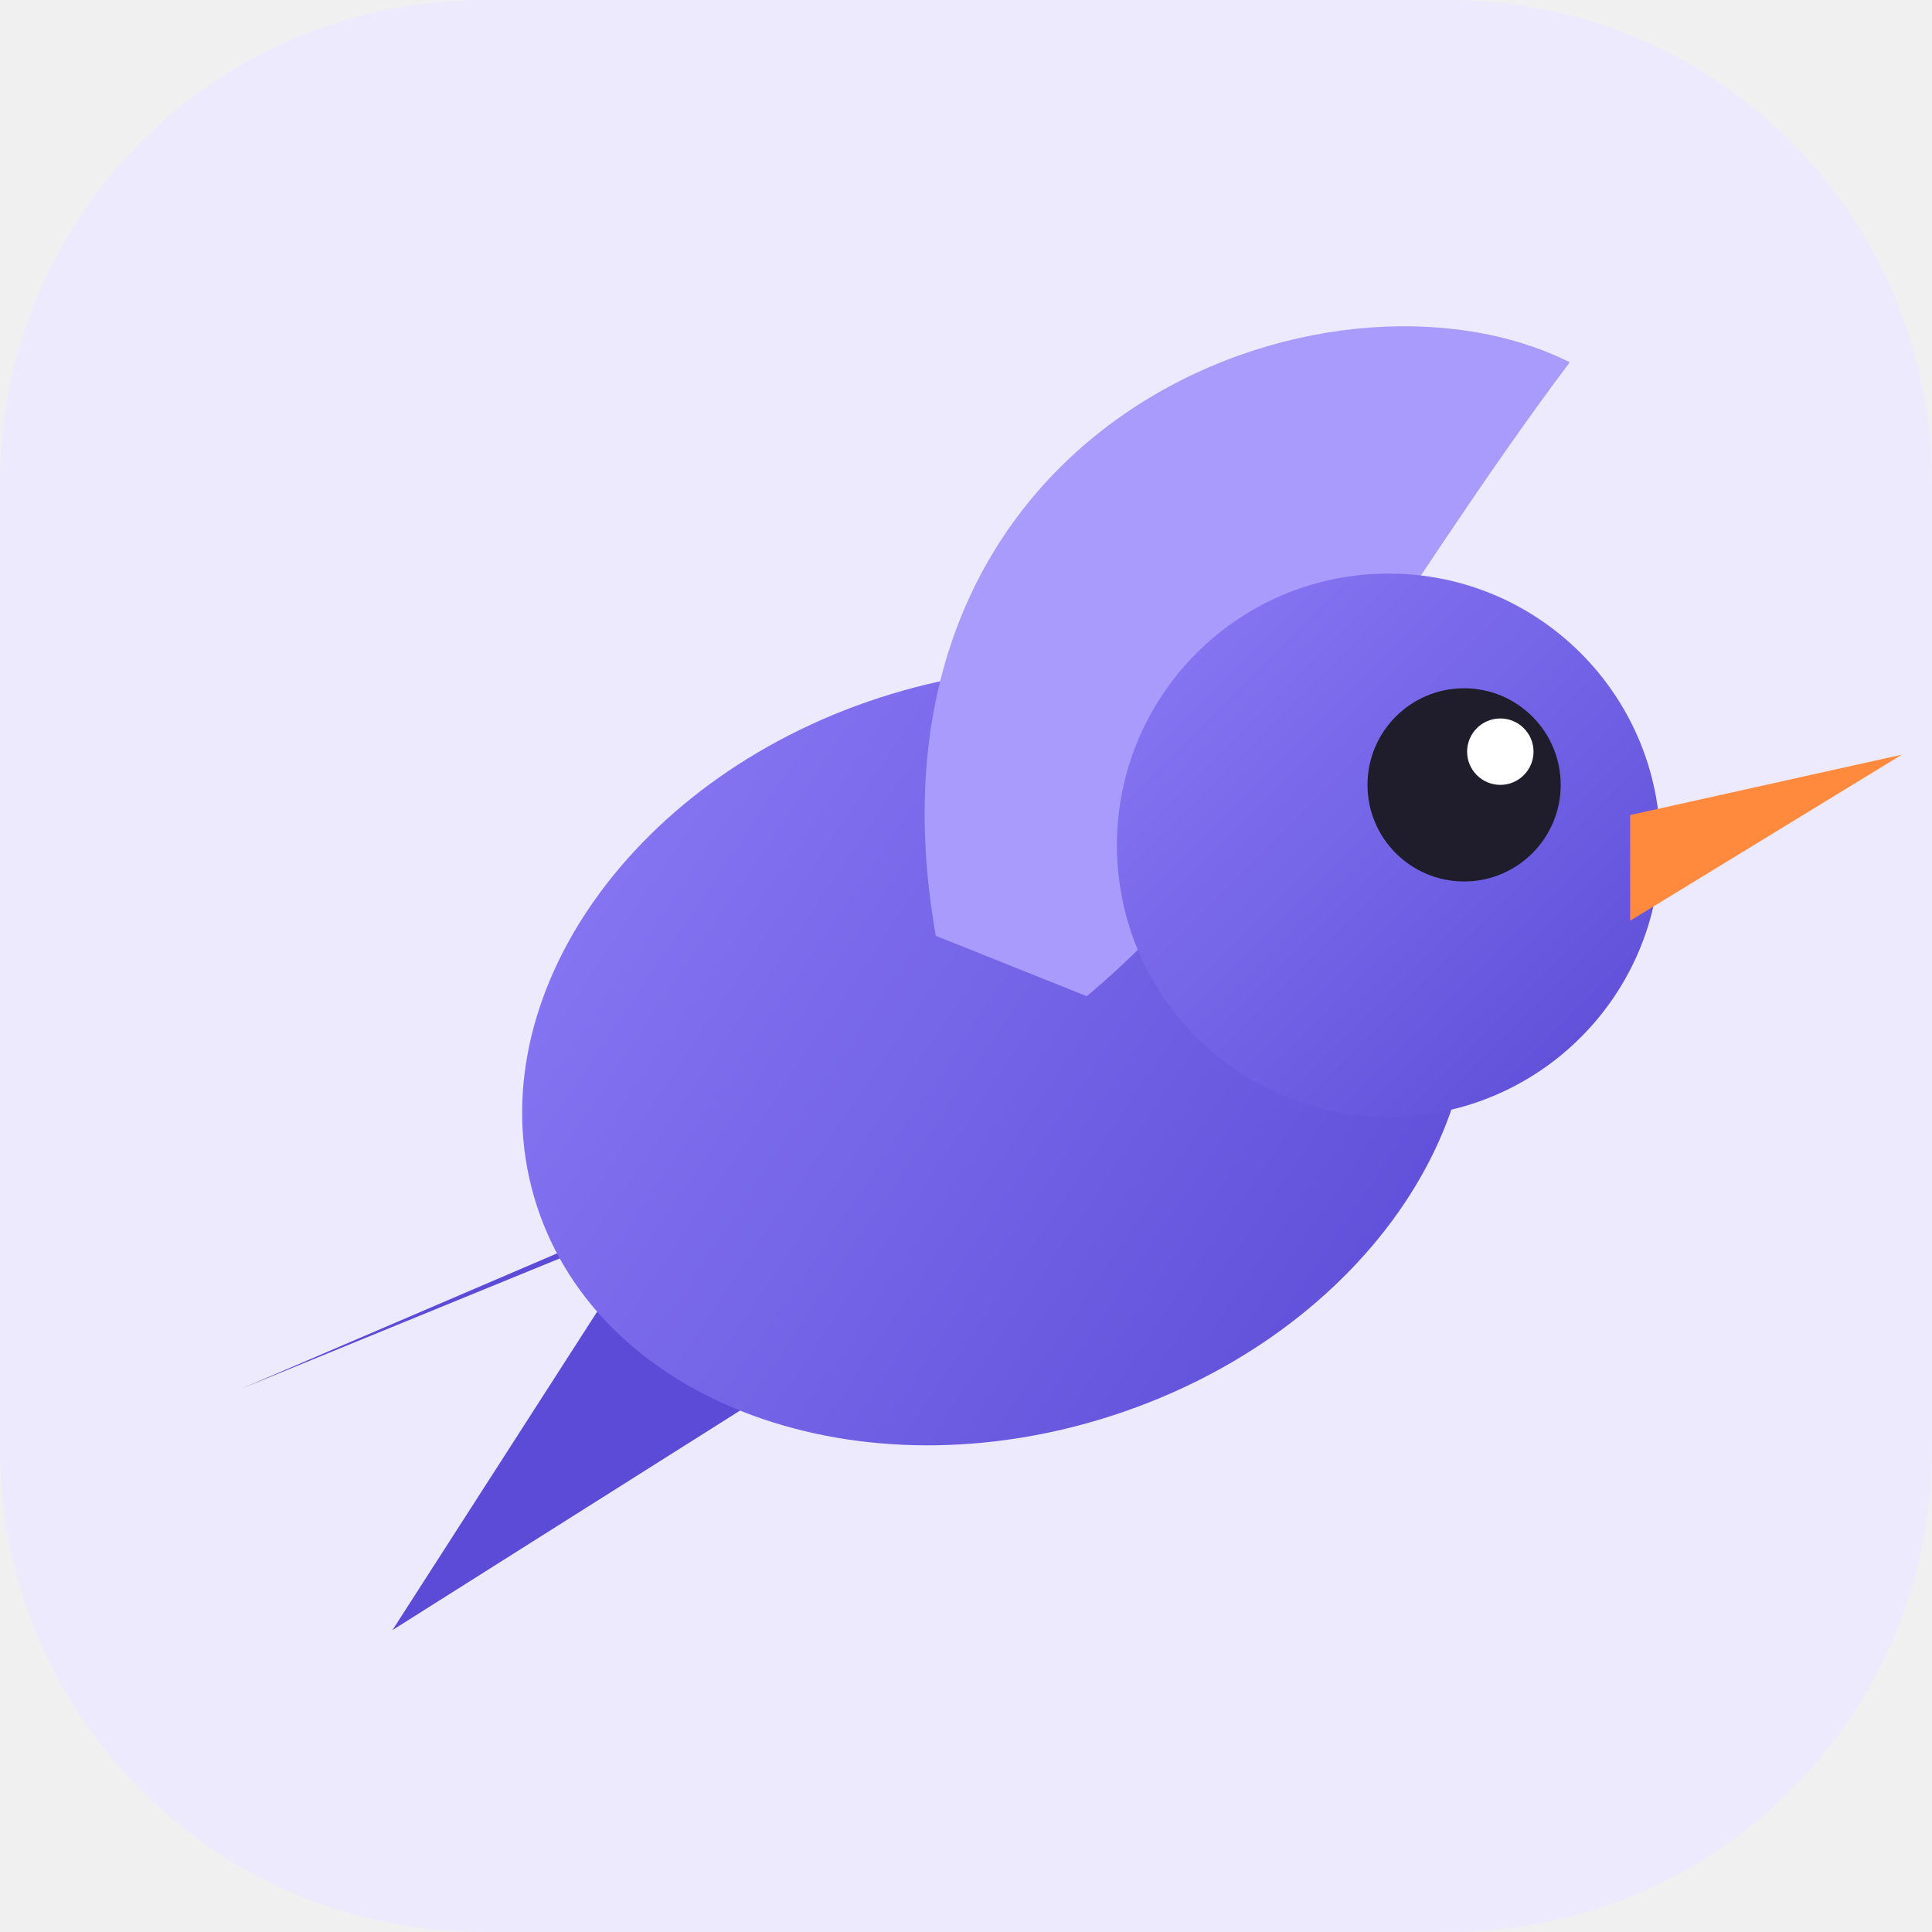
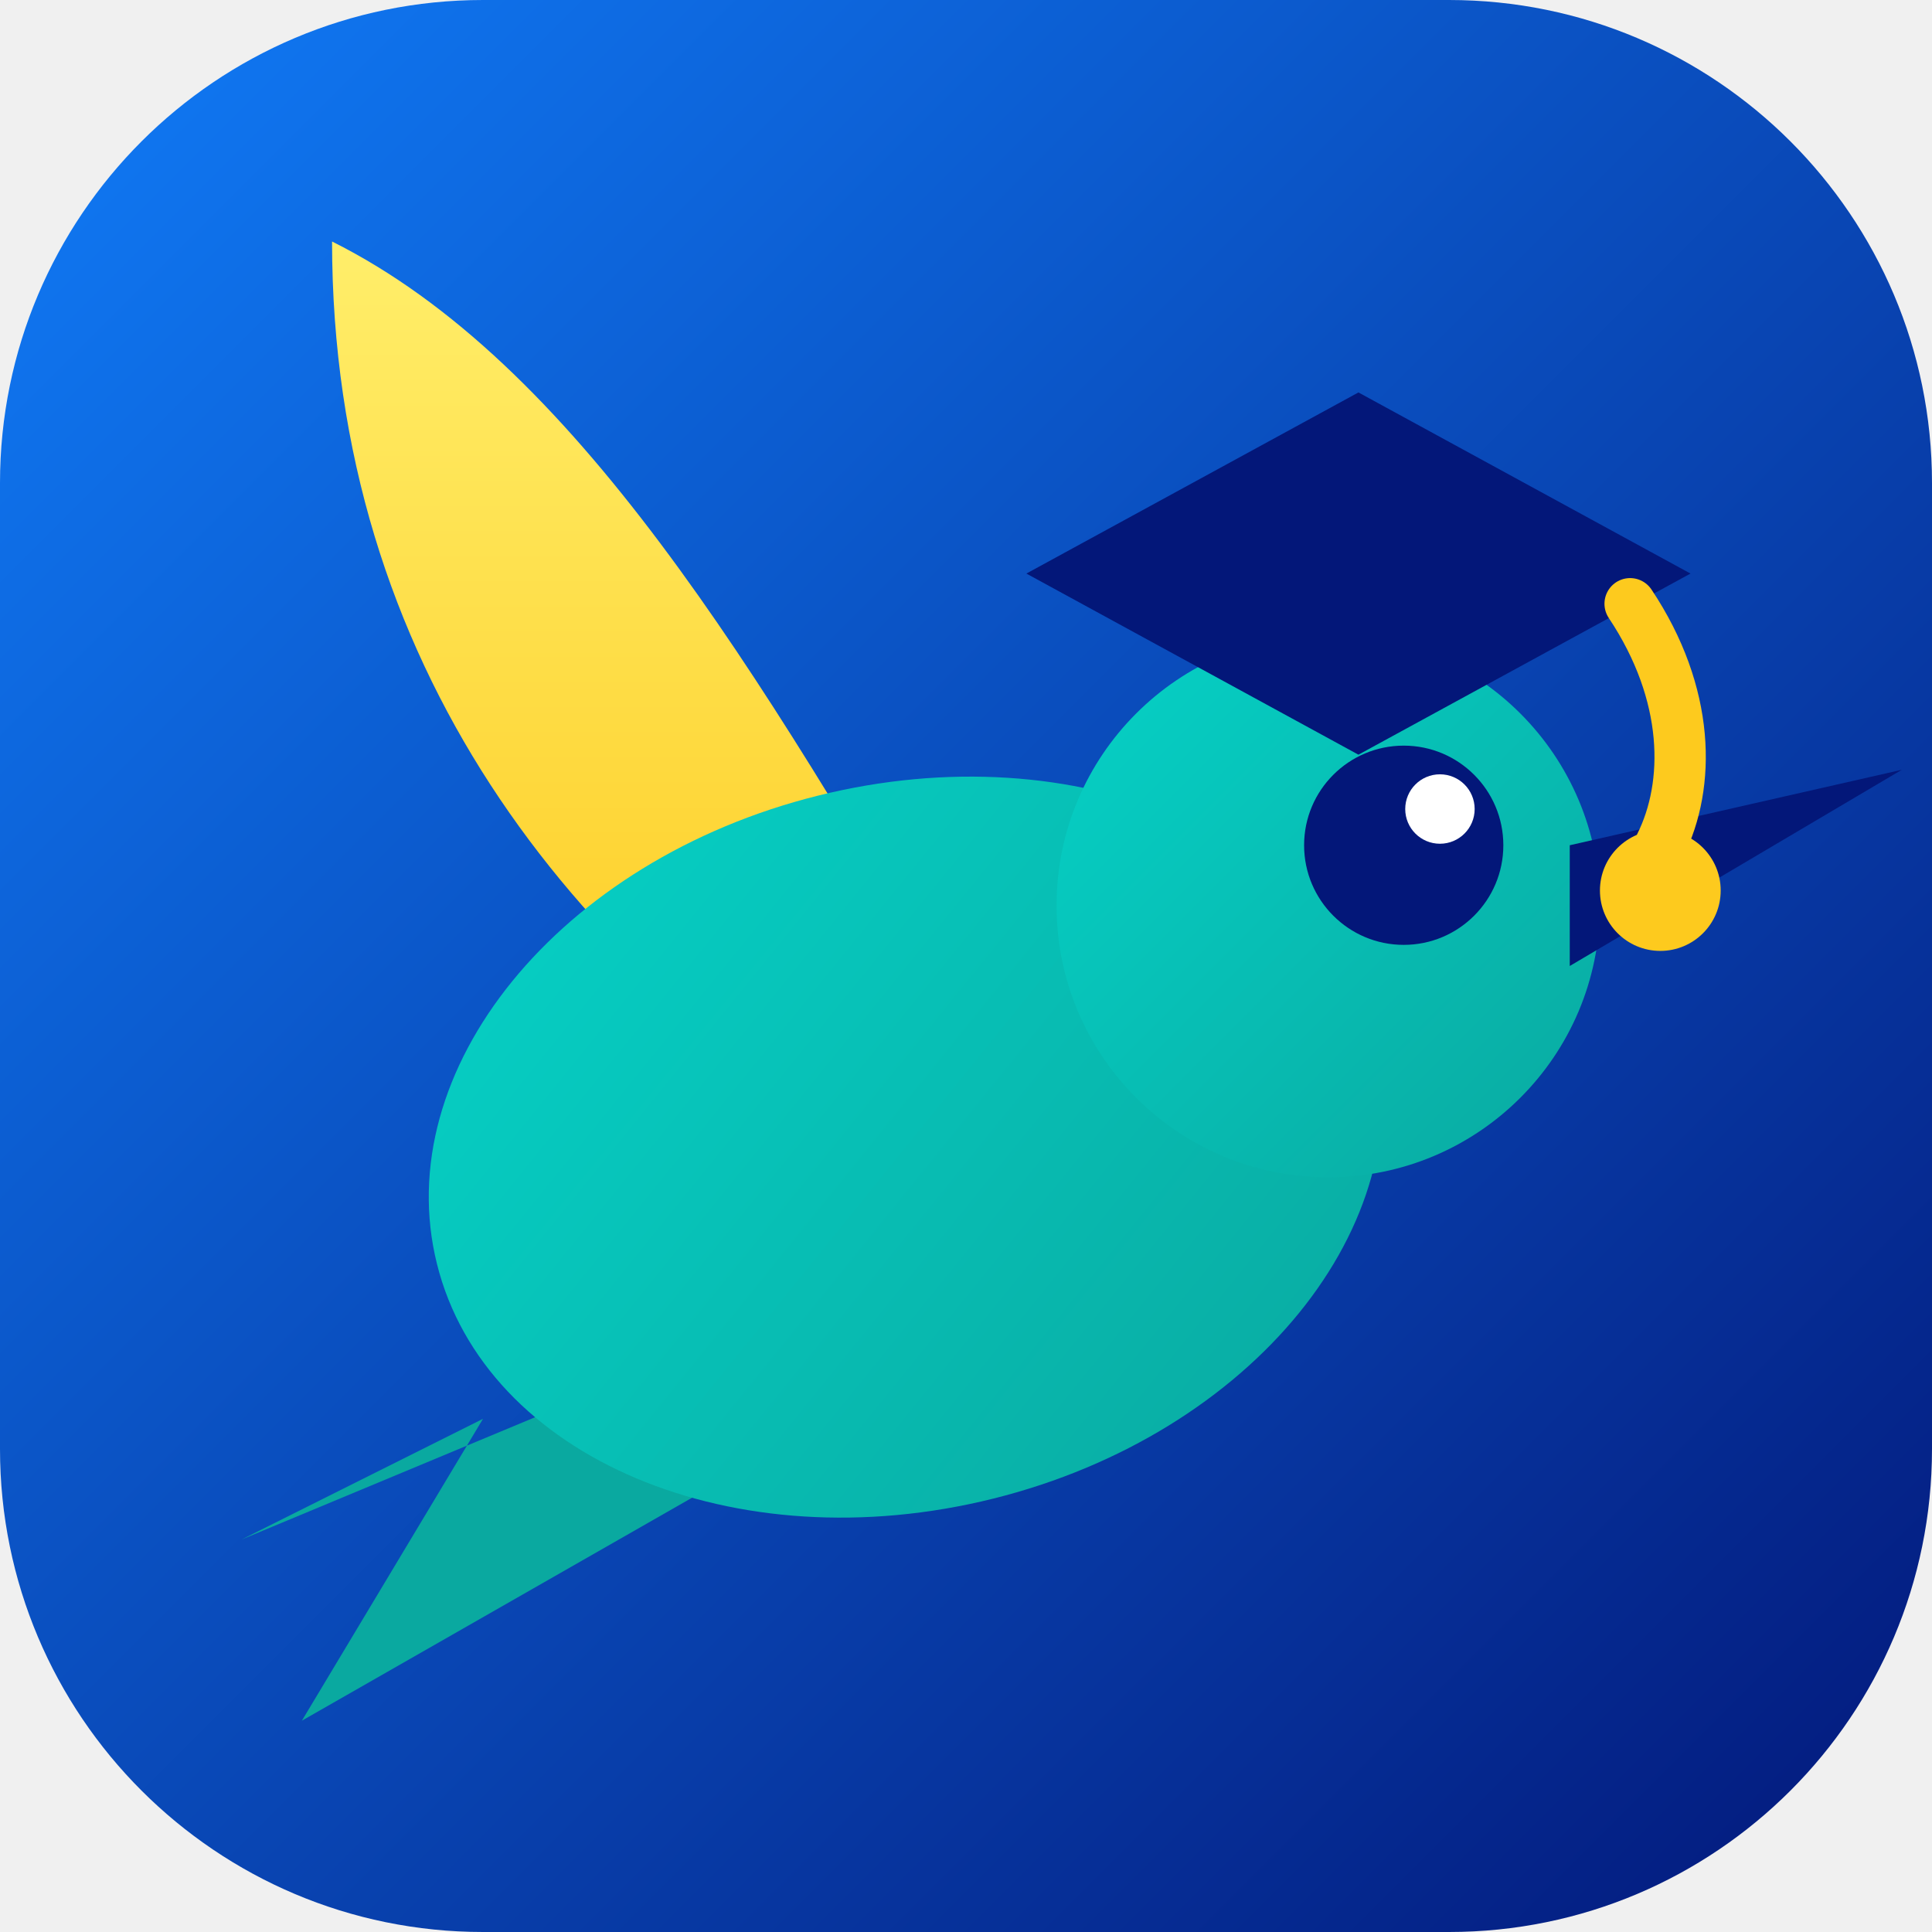
<svg xmlns="http://www.w3.org/2000/svg" viewBox="0 0 64 64">
  <defs>
+     <linearGradient id="bg" x1="0" y1="0" x2="1" y2="1">
+       <stop offset="0%" stop-color="#107CF8" />
+       <stop offset="100%" stop-color="#031779" />
+     </linearGradient>
    <linearGradient id="cg" x1="0" y1="0" x2="1" y2="1">
-       <stop offset="0%" stop-color="#8B7BF6" />
-       <stop offset="100%" stop-color="#5B4BD6" />
+       <stop offset="0%" stop-color="#05D2C7" />
+       <stop offset="100%" stop-color="#0AA9A0" />
+     </linearGradient>
+     <linearGradient id="cgw" x1="0" y1="0" x2="0" y2="1">
+       <stop offset="0%" stop-color="#FFEE6A" />
+       <stop offset="100%" stop-color="#FDCA1E" />
    </linearGradient>
  </defs>
-   <rect width="64" height="64" rx="16" fill="#EDEAFD" />
-   <path d="M30 37 L8 46 L22 40 L13 54 L32 42 Z" fill="#5B4BD6" />
-   <ellipse cx="33" cy="35" rx="16" ry="12.5" transform="rotate(-18 33 35)" fill="url(#cg)" />
-   <path d="M31 31 C 28 14, 44 8, 52 12 C 46 20, 42 28, 36 33 Z" fill="#A99BFB" />
-   <circle cx="46" cy="28" r="9" fill="url(#cg)" />
-   <path d="M54 27 L63 25 L54 30.5 Z" fill="#FF8A3D" />
-   <circle cx="48.5" cy="26" r="3.2" fill="#1F1D2B" />
-   <circle cx="49.7" cy="24.9" r="1.1" fill="#fff" />
+   <rect width="64" height="64" rx="16" fill="url(#bg)" />
+   <path d="M32 34 C 25 22, 19 12, 11 8 C 11 22, 19 32, 29 38 Z" fill="url(#cgw)" />
+   <path d="M20 46 L8 51 L16 47 L10 57 L24 49 Z" fill="#0AA9A0" />
+   <ellipse cx="30" cy="38" rx="16" ry="12" transform="rotate(-14 30 38)" fill="url(#cg)" />
+   <circle cx="44" cy="30" r="9" fill="url(#cg)" />
+   <path d="M52 28 L63 25.5 L52 32 Z" fill="#031779" />
+   <path d="M34 19 L45 13 L56 19 L45 25 Z" fill="#031779" />
+   <path d="M54 20 C 56 23, 56 26, 55 28" stroke="#FDCA1E" stroke-width="1.7" fill="none" stroke-linecap="round" />
+   <circle cx="55" cy="29.5" r="2" fill="#FDCA1E" />
+   <circle cx="46.5" cy="28" r="3.3" fill="#031779" />
+   <circle cx="47.7" cy="26.8" r="1.15" fill="#fff" />
</svg>
